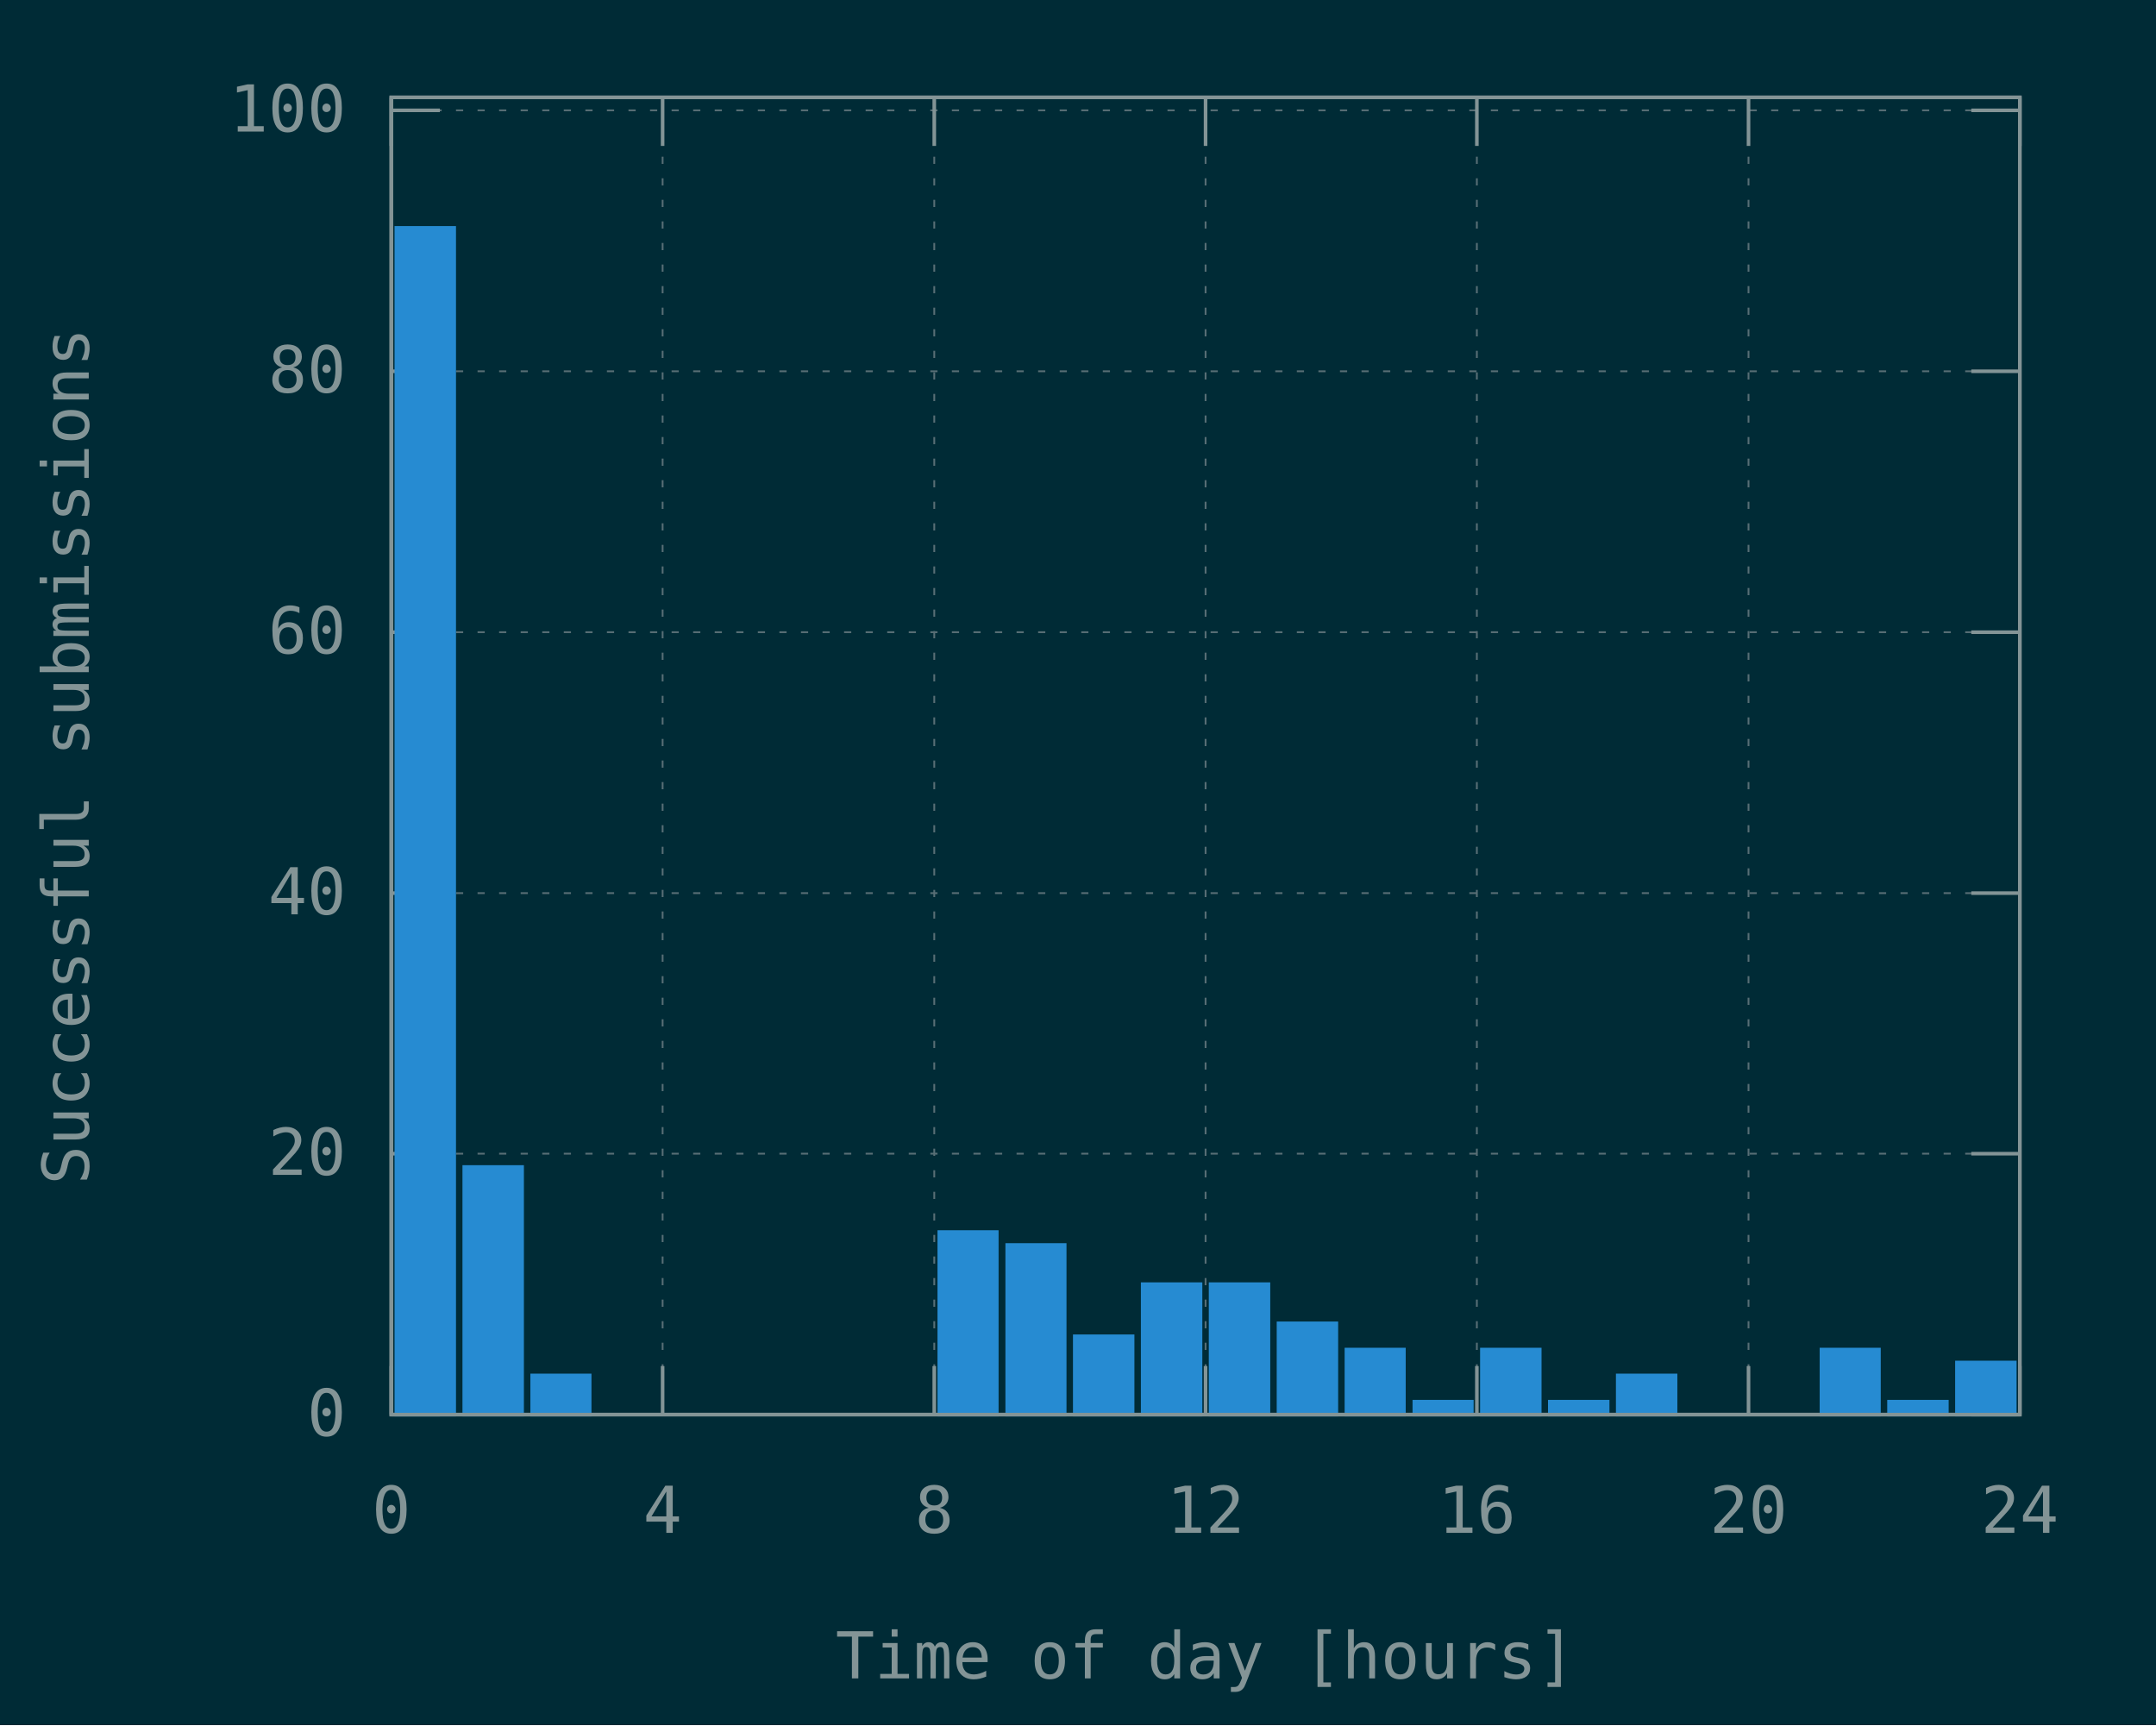
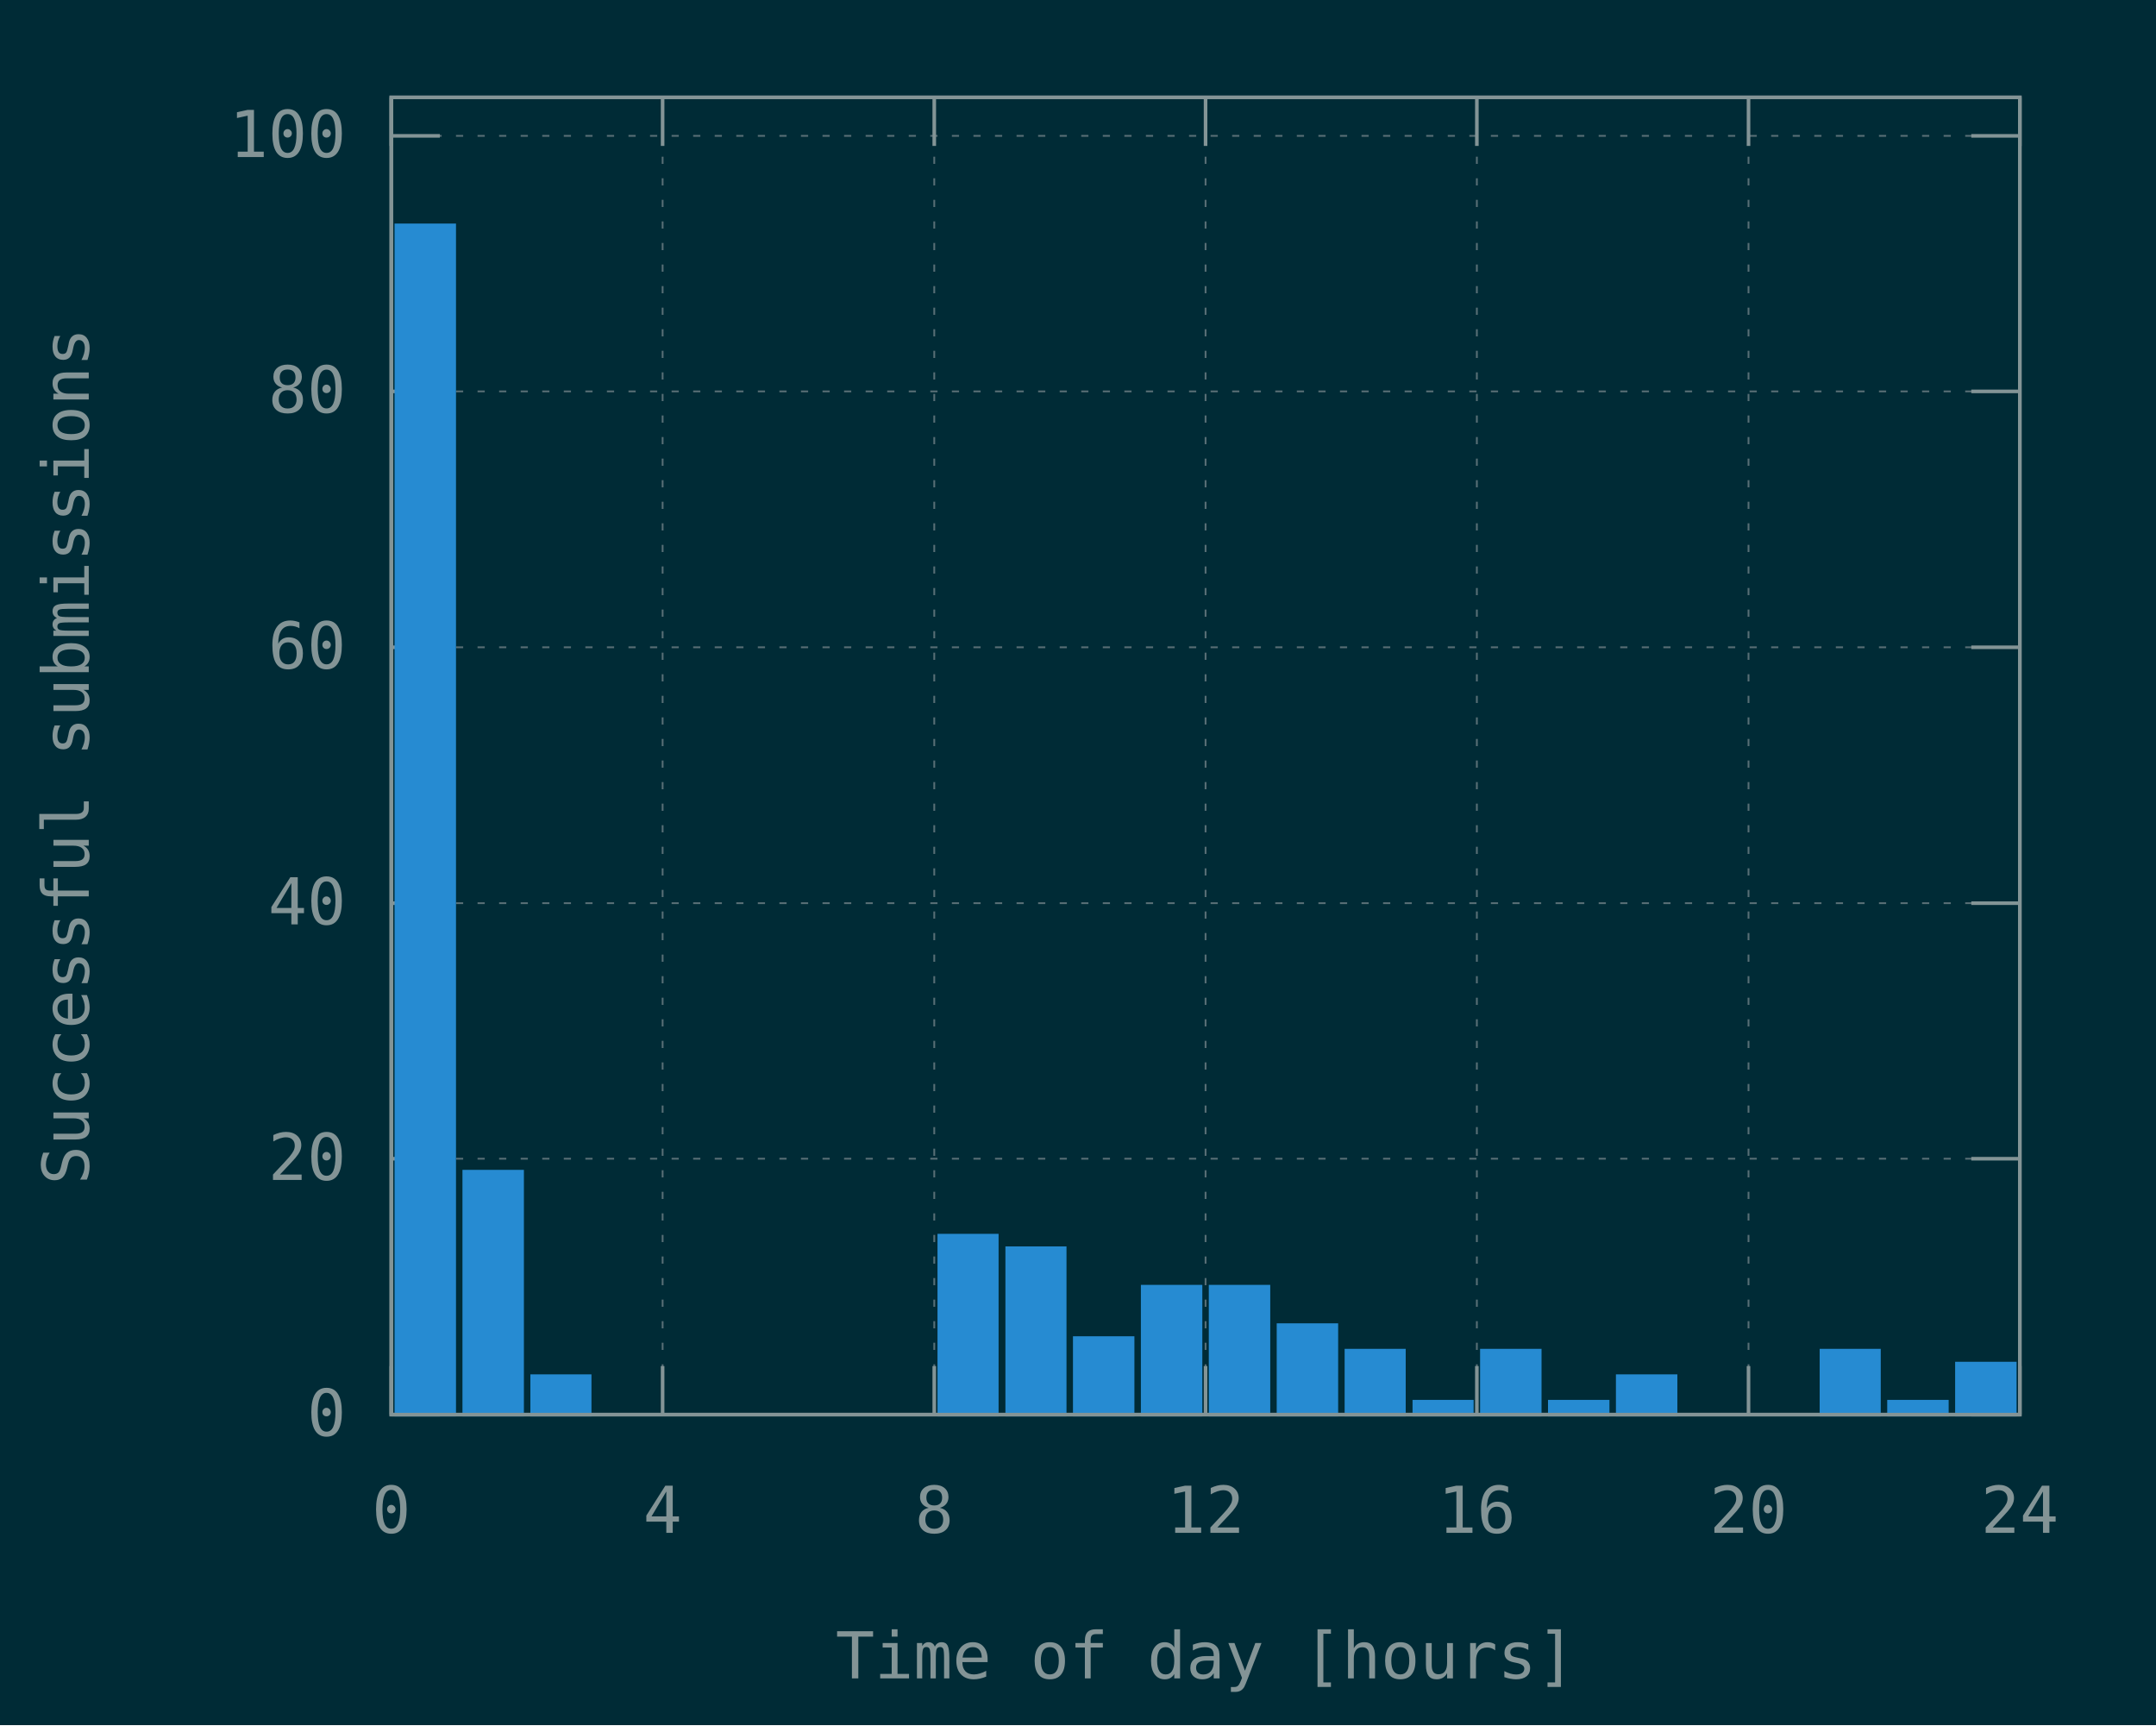
<svg xmlns="http://www.w3.org/2000/svg" xmlns:xlink="http://www.w3.org/1999/xlink" width="600" height="480" viewBox="0 0 600 480">
  <g id="gnuplot_canvas">
    <rect x="0" y="0" width="600" height="480" fill="#002b36" />
    <defs>
      <circle id="gpDot" r="0.5" stroke-width="0.5" stroke="currentColor" />
      <path id="gpPt0" stroke-width="0.148" stroke="currentColor" d="M-1,0 h2 M0,-1 v2" />
      <path id="gpPt1" stroke-width="0.148" stroke="currentColor" d="M-1,-1 L1,1 M1,-1 L-1,1" />
      <path id="gpPt2" stroke-width="0.148" stroke="currentColor" d="M-1,0 L1,0 M0,-1 L0,1 M-1,-1 L1,1 M-1,1 L1,-1" />
      <rect id="gpPt3" stroke-width="0.148" stroke="currentColor" x="-1" y="-1" width="2" height="2" />
      <rect id="gpPt4" stroke-width="0.148" stroke="currentColor" fill="currentColor" x="-1" y="-1" width="2" height="2" />
      <circle id="gpPt5" stroke-width="0.148" stroke="currentColor" cx="0" cy="0" r="1" />
      <use xlink:href="#gpPt5" id="gpPt6" fill="currentColor" stroke="none" />
      <path id="gpPt7" stroke-width="0.148" stroke="currentColor" d="M0,-1.33 L-1.33,0.67 L1.33,0.67 z" />
      <use xlink:href="#gpPt7" id="gpPt8" fill="currentColor" stroke="none" />
      <use xlink:href="#gpPt7" id="gpPt9" stroke="currentColor" transform="rotate(180)" />
      <use xlink:href="#gpPt9" id="gpPt10" fill="currentColor" stroke="none" />
      <use xlink:href="#gpPt3" id="gpPt11" stroke="currentColor" transform="rotate(45)" />
      <use xlink:href="#gpPt11" id="gpPt12" fill="currentColor" stroke="none" />
      <path id="gpPt13" stroke-width="0.148" stroke="currentColor" d="M0,1.330 L1.265,0.411 L0.782,-1.067 L-0.782,-1.076 L-1.265,0.411 z" />
      <use xlink:href="#gpPt13" id="gpPt14" fill="currentColor" stroke="none" />
      <filter id="textbox" filterUnits="objectBoundingBox" x="0" y="0" height="1" width="1">
        <feFlood flood-color="#002B36" flood-opacity="1" result="bgnd" />
        <feComposite in="SourceGraphic" in2="bgnd" operator="atop" />
      </filter>
      <filter id="greybox" filterUnits="objectBoundingBox" x="0" y="0" height="1" width="1">
        <feFlood flood-color="lightgrey" flood-opacity="1" result="grey" />
        <feComposite in="SourceGraphic" in2="grey" operator="atop" />
      </filter>
    </defs>
    <g fill="none" color="#002B36" stroke="currentColor" stroke-width="1.00" stroke-linecap="butt" stroke-linejoin="miter">
</g>
    <g fill="none" color="black" stroke="currentColor" stroke-width="1.00" stroke-linecap="butt" stroke-linejoin="miter">
</g>
    <g fill="none" color="black" stroke="rgb(131, 148, 150)" stroke-width="0.50" stroke-linecap="butt" stroke-linejoin="miter">
</g>
    <g fill="none" color="gray" stroke="currentColor" stroke-width="0.50" stroke-linecap="butt" stroke-linejoin="miter">
      <path stroke="rgb( 88, 110, 117)" stroke-dasharray="2,4" class="gridline" d="M108.9,393.6 L562.1,393.6  " />
    </g>
    <g fill="none" color="gray" stroke="rgb( 88, 110, 117)" stroke-width="1.00" stroke-linecap="butt" stroke-linejoin="miter">
</g>
    <g fill="none" color="black" stroke="currentColor" stroke-width="1.00" stroke-linecap="butt" stroke-linejoin="miter">
      <path stroke="rgb(131, 148, 150)" d="M108.9,393.6 L122.4,393.6 M562.1,393.6 L548.6,393.6  " />
      <g transform="translate(96.3,399.5)" stroke="none" fill="rgb(131,148,150)" font-family="Inconsolata" font-size="18.00" text-anchor="end">
        <text>
          <tspan font-family="Inconsolata"> 0</tspan>
        </text>
      </g>
    </g>
    <g fill="none" color="black" stroke="currentColor" stroke-width="1.00" stroke-linecap="butt" stroke-linejoin="miter">
</g>
    <g fill="none" color="black" stroke="rgb(131, 148, 150)" stroke-width="0.50" stroke-linecap="butt" stroke-linejoin="miter">
</g>
    <g fill="none" color="gray" stroke="currentColor" stroke-width="0.50" stroke-linecap="butt" stroke-linejoin="miter">
-       <path stroke="rgb( 88, 110, 117)" stroke-dasharray="2,4" class="gridline" d="M108.9,321.0 L562.1,321.0  " />
-     </g>
-     <g fill="none" color="gray" stroke="rgb( 88, 110, 117)" stroke-width="1.00" stroke-linecap="butt" stroke-linejoin="miter">
- </g>
-     <g fill="none" color="black" stroke="currentColor" stroke-width="1.00" stroke-linecap="butt" stroke-linejoin="miter">
-       <path stroke="rgb(131, 148, 150)" d="M108.9,321.0 L122.4,321.0 M562.1,321.0 L548.6,321.0  " />
-       <g transform="translate(96.3,326.9)" stroke="none" fill="rgb(131,148,150)" font-family="Inconsolata" font-size="18.00" text-anchor="end">
+       <path stroke="rgb( 88, 110, 117)" stroke-dasharray="2,4" class="gridline" d="M108.9,322.4 L562.1,322.4  " />
+     </g>
+     <g fill="none" color="gray" stroke="rgb( 88, 110, 117)" stroke-width="1.00" stroke-linecap="butt" stroke-linejoin="miter">
+ </g>
+     <g fill="none" color="black" stroke="currentColor" stroke-width="1.00" stroke-linecap="butt" stroke-linejoin="miter">
+       <path stroke="rgb(131, 148, 150)" d="M108.9,322.4 L122.4,322.4 M562.1,322.4 L548.6,322.4  " />
+       <g transform="translate(96.3,328.3)" stroke="none" fill="rgb(131,148,150)" font-family="Inconsolata" font-size="18.00" text-anchor="end">
        <text>
          <tspan font-family="Inconsolata"> 20</tspan>
        </text>
      </g>
    </g>
    <g fill="none" color="black" stroke="currentColor" stroke-width="1.00" stroke-linecap="butt" stroke-linejoin="miter">
</g>
    <g fill="none" color="black" stroke="rgb(131, 148, 150)" stroke-width="0.50" stroke-linecap="butt" stroke-linejoin="miter">
</g>
    <g fill="none" color="gray" stroke="currentColor" stroke-width="0.50" stroke-linecap="butt" stroke-linejoin="miter">
-       <path stroke="rgb( 88, 110, 117)" stroke-dasharray="2,4" class="gridline" d="M108.9,248.5 L562.1,248.5  " />
-     </g>
-     <g fill="none" color="gray" stroke="rgb( 88, 110, 117)" stroke-width="1.00" stroke-linecap="butt" stroke-linejoin="miter">
- </g>
-     <g fill="none" color="black" stroke="currentColor" stroke-width="1.00" stroke-linecap="butt" stroke-linejoin="miter">
-       <path stroke="rgb(131, 148, 150)" d="M108.9,248.5 L122.4,248.5 M562.1,248.5 L548.6,248.5  " />
-       <g transform="translate(96.3,254.4)" stroke="none" fill="rgb(131,148,150)" font-family="Inconsolata" font-size="18.00" text-anchor="end">
+       <path stroke="rgb( 88, 110, 117)" stroke-dasharray="2,4" class="gridline" d="M108.9,251.3 L562.1,251.3  " />
+     </g>
+     <g fill="none" color="gray" stroke="rgb( 88, 110, 117)" stroke-width="1.00" stroke-linecap="butt" stroke-linejoin="miter">
+ </g>
+     <g fill="none" color="black" stroke="currentColor" stroke-width="1.00" stroke-linecap="butt" stroke-linejoin="miter">
+       <path stroke="rgb(131, 148, 150)" d="M108.9,251.3 L122.4,251.3 M562.1,251.3 L548.6,251.3  " />
+       <g transform="translate(96.3,257.2)" stroke="none" fill="rgb(131,148,150)" font-family="Inconsolata" font-size="18.00" text-anchor="end">
        <text>
          <tspan font-family="Inconsolata"> 40</tspan>
        </text>
      </g>
    </g>
    <g fill="none" color="black" stroke="currentColor" stroke-width="1.00" stroke-linecap="butt" stroke-linejoin="miter">
</g>
    <g fill="none" color="black" stroke="rgb(131, 148, 150)" stroke-width="0.50" stroke-linecap="butt" stroke-linejoin="miter">
</g>
    <g fill="none" color="gray" stroke="currentColor" stroke-width="0.50" stroke-linecap="butt" stroke-linejoin="miter">
-       <path stroke="rgb( 88, 110, 117)" stroke-dasharray="2,4" class="gridline" d="M108.9,175.9 L562.1,175.9  " />
-     </g>
-     <g fill="none" color="gray" stroke="rgb( 88, 110, 117)" stroke-width="1.00" stroke-linecap="butt" stroke-linejoin="miter">
- </g>
-     <g fill="none" color="black" stroke="currentColor" stroke-width="1.00" stroke-linecap="butt" stroke-linejoin="miter">
-       <path stroke="rgb(131, 148, 150)" d="M108.9,175.9 L122.4,175.9 M562.1,175.9 L548.6,175.9  " />
-       <g transform="translate(96.3,181.8)" stroke="none" fill="rgb(131,148,150)" font-family="Inconsolata" font-size="18.00" text-anchor="end">
+       <path stroke="rgb( 88, 110, 117)" stroke-dasharray="2,4" class="gridline" d="M108.9,180.1 L562.1,180.1  " />
+     </g>
+     <g fill="none" color="gray" stroke="rgb( 88, 110, 117)" stroke-width="1.00" stroke-linecap="butt" stroke-linejoin="miter">
+ </g>
+     <g fill="none" color="black" stroke="currentColor" stroke-width="1.00" stroke-linecap="butt" stroke-linejoin="miter">
+       <path stroke="rgb(131, 148, 150)" d="M108.9,180.1 L122.4,180.1 M562.1,180.1 L548.6,180.1  " />
+       <g transform="translate(96.3,186.0)" stroke="none" fill="rgb(131,148,150)" font-family="Inconsolata" font-size="18.00" text-anchor="end">
        <text>
          <tspan font-family="Inconsolata"> 60</tspan>
        </text>
      </g>
    </g>
    <g fill="none" color="black" stroke="currentColor" stroke-width="1.00" stroke-linecap="butt" stroke-linejoin="miter">
</g>
    <g fill="none" color="black" stroke="rgb(131, 148, 150)" stroke-width="0.50" stroke-linecap="butt" stroke-linejoin="miter">
</g>
    <g fill="none" color="gray" stroke="currentColor" stroke-width="0.50" stroke-linecap="butt" stroke-linejoin="miter">
-       <path stroke="rgb( 88, 110, 117)" stroke-dasharray="2,4" class="gridline" d="M108.9,103.3 L562.1,103.3  " />
-     </g>
-     <g fill="none" color="gray" stroke="rgb( 88, 110, 117)" stroke-width="1.00" stroke-linecap="butt" stroke-linejoin="miter">
- </g>
-     <g fill="none" color="black" stroke="currentColor" stroke-width="1.00" stroke-linecap="butt" stroke-linejoin="miter">
-       <path stroke="rgb(131, 148, 150)" d="M108.9,103.3 L122.4,103.3 M562.1,103.3 L548.6,103.3  " />
-       <g transform="translate(96.3,109.2)" stroke="none" fill="rgb(131,148,150)" font-family="Inconsolata" font-size="18.00" text-anchor="end">
+       <path stroke="rgb( 88, 110, 117)" stroke-dasharray="2,4" class="gridline" d="M108.9,108.9 L562.1,108.9  " />
+     </g>
+     <g fill="none" color="gray" stroke="rgb( 88, 110, 117)" stroke-width="1.00" stroke-linecap="butt" stroke-linejoin="miter">
+ </g>
+     <g fill="none" color="black" stroke="currentColor" stroke-width="1.00" stroke-linecap="butt" stroke-linejoin="miter">
+       <path stroke="rgb(131, 148, 150)" d="M108.9,108.9 L122.4,108.9 M562.1,108.9 L548.6,108.9  " />
+       <g transform="translate(96.3,114.8)" stroke="none" fill="rgb(131,148,150)" font-family="Inconsolata" font-size="18.00" text-anchor="end">
        <text>
          <tspan font-family="Inconsolata"> 80</tspan>
        </text>
      </g>
    </g>
    <g fill="none" color="black" stroke="currentColor" stroke-width="1.00" stroke-linecap="butt" stroke-linejoin="miter">
</g>
    <g fill="none" color="black" stroke="rgb(131, 148, 150)" stroke-width="0.50" stroke-linecap="butt" stroke-linejoin="miter">
</g>
    <g fill="none" color="gray" stroke="currentColor" stroke-width="0.50" stroke-linecap="butt" stroke-linejoin="miter">
-       <path stroke="rgb( 88, 110, 117)" stroke-dasharray="2,4" class="gridline" d="M108.9,30.7 L562.1,30.7  " />
-     </g>
-     <g fill="none" color="gray" stroke="rgb( 88, 110, 117)" stroke-width="1.00" stroke-linecap="butt" stroke-linejoin="miter">
- </g>
-     <g fill="none" color="black" stroke="currentColor" stroke-width="1.00" stroke-linecap="butt" stroke-linejoin="miter">
-       <path stroke="rgb(131, 148, 150)" d="M108.9,30.7 L122.4,30.7 M562.1,30.7 L548.6,30.7  " />
-       <g transform="translate(96.3,36.6)" stroke="none" fill="rgb(131,148,150)" font-family="Inconsolata" font-size="18.00" text-anchor="end">
+       <path stroke="rgb( 88, 110, 117)" stroke-dasharray="2,4" class="gridline" d="M108.9,37.8 L562.1,37.8  " />
+     </g>
+     <g fill="none" color="gray" stroke="rgb( 88, 110, 117)" stroke-width="1.00" stroke-linecap="butt" stroke-linejoin="miter">
+ </g>
+     <g fill="none" color="black" stroke="currentColor" stroke-width="1.00" stroke-linecap="butt" stroke-linejoin="miter">
+       <path stroke="rgb(131, 148, 150)" d="M108.9,37.8 L122.4,37.8 M562.1,37.8 L548.6,37.8  " />
+       <g transform="translate(96.3,43.7)" stroke="none" fill="rgb(131,148,150)" font-family="Inconsolata" font-size="18.00" text-anchor="end">
        <text>
          <tspan font-family="Inconsolata"> 100</tspan>
        </text>
      </g>
    </g>
    <g fill="none" color="black" stroke="currentColor" stroke-width="1.00" stroke-linecap="butt" stroke-linejoin="miter">
</g>
    <g fill="none" color="black" stroke="rgb(131, 148, 150)" stroke-width="0.50" stroke-linecap="butt" stroke-linejoin="miter">
</g>
    <g fill="none" color="gray" stroke="currentColor" stroke-width="0.50" stroke-linecap="butt" stroke-linejoin="miter">
      <path stroke="rgb( 88, 110, 117)" stroke-dasharray="2,4" class="gridline" d="M108.9,393.6 L108.9,27.1  " />
    </g>
    <g fill="none" color="gray" stroke="rgb( 88, 110, 117)" stroke-width="1.00" stroke-linecap="butt" stroke-linejoin="miter">
</g>
    <g fill="none" color="black" stroke="currentColor" stroke-width="1.00" stroke-linecap="butt" stroke-linejoin="miter">
      <path stroke="rgb(131, 148, 150)" d="M108.9,393.6 L108.9,380.1 M108.9,27.1 L108.9,40.6  " />
      <g transform="translate(108.9,426.5)" stroke="none" fill="rgb(131,148,150)" font-family="Inconsolata" font-size="18.00" text-anchor="middle">
        <text>
          <tspan font-family="Inconsolata"> 0</tspan>
        </text>
      </g>
    </g>
    <g fill="none" color="black" stroke="currentColor" stroke-width="1.00" stroke-linecap="butt" stroke-linejoin="miter">
</g>
    <g fill="none" color="black" stroke="rgb(131, 148, 150)" stroke-width="0.50" stroke-linecap="butt" stroke-linejoin="miter">
</g>
    <g fill="none" color="gray" stroke="currentColor" stroke-width="0.50" stroke-linecap="butt" stroke-linejoin="miter">
      <path stroke="rgb( 88, 110, 117)" stroke-dasharray="2,4" class="gridline" d="M184.4,393.6 L184.4,27.1  " />
    </g>
    <g fill="none" color="gray" stroke="rgb( 88, 110, 117)" stroke-width="1.00" stroke-linecap="butt" stroke-linejoin="miter">
</g>
    <g fill="none" color="black" stroke="currentColor" stroke-width="1.00" stroke-linecap="butt" stroke-linejoin="miter">
      <path stroke="rgb(131, 148, 150)" d="M184.4,393.6 L184.4,380.1 M184.4,27.1 L184.4,40.6  " />
      <g transform="translate(184.4,426.5)" stroke="none" fill="rgb(131,148,150)" font-family="Inconsolata" font-size="18.00" text-anchor="middle">
        <text>
          <tspan font-family="Inconsolata"> 4</tspan>
        </text>
      </g>
    </g>
    <g fill="none" color="black" stroke="currentColor" stroke-width="1.00" stroke-linecap="butt" stroke-linejoin="miter">
</g>
    <g fill="none" color="black" stroke="rgb(131, 148, 150)" stroke-width="0.50" stroke-linecap="butt" stroke-linejoin="miter">
</g>
    <g fill="none" color="gray" stroke="currentColor" stroke-width="0.50" stroke-linecap="butt" stroke-linejoin="miter">
      <path stroke="rgb( 88, 110, 117)" stroke-dasharray="2,4" class="gridline" d="M260.0,393.6 L260.0,27.1  " />
    </g>
    <g fill="none" color="gray" stroke="rgb( 88, 110, 117)" stroke-width="1.00" stroke-linecap="butt" stroke-linejoin="miter">
</g>
    <g fill="none" color="black" stroke="currentColor" stroke-width="1.00" stroke-linecap="butt" stroke-linejoin="miter">
      <path stroke="rgb(131, 148, 150)" d="M260.0,393.6 L260.0,380.1 M260.0,27.1 L260.0,40.6  " />
      <g transform="translate(260.0,426.5)" stroke="none" fill="rgb(131,148,150)" font-family="Inconsolata" font-size="18.00" text-anchor="middle">
        <text>
          <tspan font-family="Inconsolata"> 8</tspan>
        </text>
      </g>
    </g>
    <g fill="none" color="black" stroke="currentColor" stroke-width="1.00" stroke-linecap="butt" stroke-linejoin="miter">
</g>
    <g fill="none" color="black" stroke="rgb(131, 148, 150)" stroke-width="0.50" stroke-linecap="butt" stroke-linejoin="miter">
</g>
    <g fill="none" color="gray" stroke="currentColor" stroke-width="0.50" stroke-linecap="butt" stroke-linejoin="miter">
      <path stroke="rgb( 88, 110, 117)" stroke-dasharray="2,4" class="gridline" d="M335.5,393.6 L335.5,27.1  " />
    </g>
    <g fill="none" color="gray" stroke="rgb( 88, 110, 117)" stroke-width="1.00" stroke-linecap="butt" stroke-linejoin="miter">
</g>
    <g fill="none" color="black" stroke="currentColor" stroke-width="1.00" stroke-linecap="butt" stroke-linejoin="miter">
      <path stroke="rgb(131, 148, 150)" d="M335.5,393.6 L335.5,380.1 M335.5,27.1 L335.5,40.6  " />
      <g transform="translate(335.5,426.5)" stroke="none" fill="rgb(131,148,150)" font-family="Inconsolata" font-size="18.00" text-anchor="middle">
        <text>
          <tspan font-family="Inconsolata"> 12</tspan>
        </text>
      </g>
    </g>
    <g fill="none" color="black" stroke="currentColor" stroke-width="1.00" stroke-linecap="butt" stroke-linejoin="miter">
</g>
    <g fill="none" color="black" stroke="rgb(131, 148, 150)" stroke-width="0.50" stroke-linecap="butt" stroke-linejoin="miter">
</g>
    <g fill="none" color="gray" stroke="currentColor" stroke-width="0.50" stroke-linecap="butt" stroke-linejoin="miter">
      <path stroke="rgb( 88, 110, 117)" stroke-dasharray="2,4" class="gridline" d="M411.0,393.6 L411.0,27.1  " />
    </g>
    <g fill="none" color="gray" stroke="rgb( 88, 110, 117)" stroke-width="1.00" stroke-linecap="butt" stroke-linejoin="miter">
</g>
    <g fill="none" color="black" stroke="currentColor" stroke-width="1.00" stroke-linecap="butt" stroke-linejoin="miter">
      <path stroke="rgb(131, 148, 150)" d="M411.0,393.6 L411.0,380.1 M411.0,27.1 L411.0,40.6  " />
      <g transform="translate(411.0,426.5)" stroke="none" fill="rgb(131,148,150)" font-family="Inconsolata" font-size="18.00" text-anchor="middle">
        <text>
          <tspan font-family="Inconsolata"> 16</tspan>
        </text>
      </g>
    </g>
    <g fill="none" color="black" stroke="currentColor" stroke-width="1.00" stroke-linecap="butt" stroke-linejoin="miter">
</g>
    <g fill="none" color="black" stroke="rgb(131, 148, 150)" stroke-width="0.50" stroke-linecap="butt" stroke-linejoin="miter">
</g>
    <g fill="none" color="gray" stroke="currentColor" stroke-width="0.50" stroke-linecap="butt" stroke-linejoin="miter">
      <path stroke="rgb( 88, 110, 117)" stroke-dasharray="2,4" class="gridline" d="M486.6,393.6 L486.6,40.6 L486.6,27.1  " />
    </g>
    <g fill="none" color="gray" stroke="rgb( 88, 110, 117)" stroke-width="1.00" stroke-linecap="butt" stroke-linejoin="miter">
</g>
    <g fill="none" color="black" stroke="currentColor" stroke-width="1.00" stroke-linecap="butt" stroke-linejoin="miter">
      <path stroke="rgb(131, 148, 150)" d="M486.6,393.6 L486.6,380.1 M486.6,27.1 L486.6,40.6  " />
      <g transform="translate(486.6,426.5)" stroke="none" fill="rgb(131,148,150)" font-family="Inconsolata" font-size="18.00" text-anchor="middle">
        <text>
          <tspan font-family="Inconsolata"> 20</tspan>
        </text>
      </g>
    </g>
    <g fill="none" color="black" stroke="currentColor" stroke-width="1.00" stroke-linecap="butt" stroke-linejoin="miter">
</g>
    <g fill="none" color="black" stroke="rgb(131, 148, 150)" stroke-width="0.50" stroke-linecap="butt" stroke-linejoin="miter">
</g>
    <g fill="none" color="gray" stroke="currentColor" stroke-width="0.50" stroke-linecap="butt" stroke-linejoin="miter">
      <path stroke="rgb( 88, 110, 117)" stroke-dasharray="2,4" class="gridline" d="M562.1,393.6 L562.1,27.1  " />
    </g>
    <g fill="none" color="gray" stroke="rgb( 88, 110, 117)" stroke-width="1.00" stroke-linecap="butt" stroke-linejoin="miter">
</g>
    <g fill="none" color="black" stroke="currentColor" stroke-width="1.00" stroke-linecap="butt" stroke-linejoin="miter">
      <path stroke="rgb(131, 148, 150)" d="M562.1,393.6 L562.1,380.1 M562.1,27.1 L562.1,40.6  " />
      <g transform="translate(562.1,426.5)" stroke="none" fill="rgb(131,148,150)" font-family="Inconsolata" font-size="18.00" text-anchor="middle">
        <text>
          <tspan font-family="Inconsolata"> 24</tspan>
        </text>
      </g>
    </g>
    <g fill="none" color="black" stroke="currentColor" stroke-width="1.00" stroke-linecap="butt" stroke-linejoin="miter">
</g>
    <g fill="none" color="black" stroke="currentColor" stroke-width="1.00" stroke-linecap="butt" stroke-linejoin="miter">
      <path stroke="rgb(131, 148, 150)" d="M108.9,27.1 L108.9,393.6 L562.1,393.6 L562.1,27.1 L108.9,27.1 Z  " />
    </g>
    <g fill="none" color="black" stroke="currentColor" stroke-width="1.00" stroke-linecap="butt" stroke-linejoin="miter">
      <g transform="translate(24.7,210.4) rotate(270)" stroke="none" fill="rgb(131,148,150)" font-family="Inconsolata" font-size="18.00" text-anchor="middle">
        <text>
          <tspan font-family="Inconsolata">Successful submissions</tspan>
        </text>
      </g>
    </g>
    <g fill="none" color="black" stroke="currentColor" stroke-width="1.00" stroke-linecap="butt" stroke-linejoin="miter">
      <g transform="translate(335.5,467.0)" stroke="none" fill="rgb(131,148,150)" font-family="Inconsolata" font-size="18.00" text-anchor="middle">
        <text>
          <tspan font-family="Inconsolata">Time of day [hours]</tspan>
        </text>
      </g>
    </g>
    <g fill="none" color="black" stroke="currentColor" stroke-width="1.00" stroke-linecap="butt" stroke-linejoin="miter">
</g>
    <g id="gnuplot_plot_1">
      <g fill="none" color="black" stroke="currentColor" stroke-width="1.00" stroke-linecap="butt" stroke-linejoin="miter">
        <g stroke="none" shape-rendering="crispEdges">
-           <polygon fill="rgb( 38, 139, 210)" points="110.3,393.6 126.5,393.6 126.5,63.3 110.3,63.3 " />
-         </g>
-         <path stroke="rgb( 38, 139, 210)" d="M110.3,393.6 L110.3,63.4 L126.4,63.4 L126.4,393.6 L110.3,393.6 Z  " />
-         <g stroke="none" shape-rendering="crispEdges">
-           <polygon fill="rgb( 38, 139, 210)" points="129.2,393.6 145.4,393.6 145.4,324.6 129.2,324.6 " />
-         </g>
-         <path stroke="rgb( 38, 139, 210)" d="M129.2,393.6 L129.2,324.7 L145.3,324.7 L145.3,393.6 L129.2,393.6 Z  " />
-         <g stroke="none" shape-rendering="crispEdges">
-           <polygon fill="rgb( 38, 139, 210)" points="148.1,393.6 164.2,393.6 164.2,382.6 148.1,382.6 " />
-         </g>
-         <path stroke="rgb( 38, 139, 210)" d="M148.1,393.6 L148.1,382.7 L164.1,382.7 L164.1,393.6 L148.1,393.6 Z  " />
-         <g stroke="none" shape-rendering="crispEdges">
-           <polygon fill="rgb( 38, 139, 210)" points="261.4,393.6 277.5,393.6 277.5,342.7 261.4,342.7 " />
-         </g>
-         <path stroke="rgb( 38, 139, 210)" d="M261.4,393.6 L261.4,342.8 L277.4,342.8 L277.4,393.6 L261.4,393.6 Z  " />
-         <g stroke="none" shape-rendering="crispEdges">
-           <polygon fill="rgb( 38, 139, 210)" points="280.3,393.6 296.4,393.6 296.4,346.3 280.3,346.3 " />
-         </g>
-         <path stroke="rgb( 38, 139, 210)" d="M280.3,393.6 L280.3,346.4 L296.3,346.4 L296.3,393.6 L280.3,393.6 Z  " />
-         <g stroke="none" shape-rendering="crispEdges">
-           <polygon fill="rgb( 38, 139, 210)" points="299.1,393.6 315.3,393.6 315.3,371.7 299.1,371.7 " />
-         </g>
-         <path stroke="rgb( 38, 139, 210)" d="M299.1,393.6 L299.1,371.8 L315.2,371.8 L315.2,393.6 L299.1,393.6 Z  " />
-         <g stroke="none" shape-rendering="crispEdges">
-           <polygon fill="rgb( 38, 139, 210)" points="318.0,393.6 334.2,393.6 334.2,357.2 318.0,357.2 " />
-         </g>
-         <path stroke="rgb( 38, 139, 210)" d="M318.0,393.6 L318.0,357.3 L334.1,357.3 L334.1,393.6 L318.0,393.6 Z  " />
-         <g stroke="none" shape-rendering="crispEdges">
-           <polygon fill="rgb( 38, 139, 210)" points="336.9,393.6 353.1,393.6 353.1,357.2 336.9,357.2 " />
-         </g>
-         <path stroke="rgb( 38, 139, 210)" d="M336.9,393.6 L336.9,357.3 L353.0,357.3 L353.0,393.6 L336.9,393.6 Z  " />
-         <g stroke="none" shape-rendering="crispEdges">
-           <polygon fill="rgb( 38, 139, 210)" points="355.8,393.6 372.0,393.6 372.0,368.1 355.8,368.1 " />
-         </g>
-         <path stroke="rgb( 38, 139, 210)" d="M355.8,393.6 L355.8,368.2 L371.9,368.2 L371.9,393.6 L355.8,393.6 Z  " />
-         <g stroke="none" shape-rendering="crispEdges">
-           <polygon fill="rgb( 38, 139, 210)" points="374.7,393.6 390.8,393.6 390.8,375.4 374.7,375.4 " />
-         </g>
-         <path stroke="rgb( 38, 139, 210)" d="M374.7,393.6 L374.7,375.5 L390.7,375.5 L390.7,393.6 L374.7,393.6 Z  " />
+           <polygon fill="rgb( 38, 139, 210)" points="110.3,393.6 126.5,393.6 126.5,62.6 110.3,62.6 " />
+         </g>
+         <path stroke="rgb( 38, 139, 210)" d="M110.3,393.6 L110.3,62.7 L126.4,62.7 L126.4,393.6 L110.3,393.6 Z  " />
+         <g stroke="none" shape-rendering="crispEdges">
+           <polygon fill="rgb( 38, 139, 210)" points="129.2,393.6 145.4,393.6 145.4,325.9 129.2,325.9 " />
+         </g>
+         <path stroke="rgb( 38, 139, 210)" d="M129.2,393.6 L129.2,326.0 L145.3,326.0 L145.3,393.6 L129.2,393.6 Z  " />
+         <g stroke="none" shape-rendering="crispEdges">
+           <polygon fill="rgb( 38, 139, 210)" points="148.1,393.6 164.2,393.6 164.2,382.8 148.1,382.8 " />
+         </g>
+         <path stroke="rgb( 38, 139, 210)" d="M148.1,393.6 L148.1,382.9 L164.1,382.9 L164.1,393.6 L148.1,393.6 Z  " />
+         <g stroke="none" shape-rendering="crispEdges">
+           <polygon fill="rgb( 38, 139, 210)" points="261.4,393.6 277.5,393.6 277.5,343.7 261.4,343.7 " />
+         </g>
+         <path stroke="rgb( 38, 139, 210)" d="M261.4,393.6 L261.4,343.8 L277.4,343.8 L277.4,393.6 L261.4,393.6 Z  " />
+         <g stroke="none" shape-rendering="crispEdges">
+           <polygon fill="rgb( 38, 139, 210)" points="280.3,393.6 296.4,393.6 296.4,347.2 280.3,347.2 " />
+         </g>
+         <path stroke="rgb( 38, 139, 210)" d="M280.3,393.6 L280.3,347.3 L296.3,347.3 L296.3,393.6 L280.3,393.6 Z  " />
+         <g stroke="none" shape-rendering="crispEdges">
+           <polygon fill="rgb( 38, 139, 210)" points="299.1,393.6 315.3,393.6 315.3,372.2 299.1,372.2 " />
+         </g>
+         <path stroke="rgb( 38, 139, 210)" d="M299.1,393.6 L299.1,372.3 L315.2,372.3 L315.2,393.6 L299.1,393.6 Z  " />
+         <g stroke="none" shape-rendering="crispEdges">
+           <polygon fill="rgb( 38, 139, 210)" points="318.0,393.6 334.2,393.6 334.2,357.9 318.0,357.9 " />
+         </g>
+         <path stroke="rgb( 38, 139, 210)" d="M318.0,393.6 L318.0,358.0 L334.1,358.0 L334.1,393.6 L318.0,393.6 Z  " />
+         <g stroke="none" shape-rendering="crispEdges">
+           <polygon fill="rgb( 38, 139, 210)" points="336.9,393.6 353.1,393.6 353.1,357.9 336.9,357.9 " />
+         </g>
+         <path stroke="rgb( 38, 139, 210)" d="M336.9,393.6 L336.9,358.0 L353.0,358.0 L353.0,393.6 L336.9,393.6 Z  " />
+         <g stroke="none" shape-rendering="crispEdges">
+           <polygon fill="rgb( 38, 139, 210)" points="355.8,393.6 372.0,393.6 372.0,368.6 355.8,368.6 " />
+         </g>
+         <path stroke="rgb( 38, 139, 210)" d="M355.8,393.6 L355.8,368.7 L371.9,368.7 L371.9,393.6 L355.8,393.6 Z  " />
+         <g stroke="none" shape-rendering="crispEdges">
+           <polygon fill="rgb( 38, 139, 210)" points="374.7,393.6 390.8,393.6 390.8,375.7 374.7,375.7 " />
+         </g>
+         <path stroke="rgb( 38, 139, 210)" d="M374.7,393.6 L374.7,375.8 L390.7,375.8 L390.7,393.6 L374.7,393.6 Z  " />
        <g stroke="none" shape-rendering="crispEdges">
          <polygon fill="rgb( 38, 139, 210)" points="393.6,393.6 409.7,393.6 409.7,389.9 393.6,389.9 " />
        </g>
        <path stroke="rgb( 38, 139, 210)" d="M393.6,393.6 L393.6,390.0 L409.6,390.0 L409.6,393.6 L393.6,393.6 Z  " />
        <g stroke="none" shape-rendering="crispEdges">
-           <polygon fill="rgb( 38, 139, 210)" points="412.4,393.6 428.6,393.6 428.6,375.4 412.4,375.4 " />
-         </g>
-         <path stroke="rgb( 38, 139, 210)" d="M412.4,393.6 L412.4,375.5 L428.5,375.5 L428.5,393.6 L412.4,393.6 Z  " />
+           <polygon fill="rgb( 38, 139, 210)" points="412.4,393.6 428.6,393.6 428.6,375.7 412.4,375.7 " />
+         </g>
+         <path stroke="rgb( 38, 139, 210)" d="M412.4,393.6 L412.4,375.8 L428.5,375.8 L428.5,393.6 L412.4,393.6 Z  " />
        <g stroke="none" shape-rendering="crispEdges">
          <polygon fill="rgb( 38, 139, 210)" points="431.3,393.6 447.5,393.6 447.5,389.9 431.3,389.9 " />
        </g>
        <path stroke="rgb( 38, 139, 210)" d="M431.3,393.6 L431.3,390.0 L447.4,390.0 L447.4,393.6 L431.3,393.6 Z  " />
        <g stroke="none" shape-rendering="crispEdges">
-           <polygon fill="rgb( 38, 139, 210)" points="450.2,393.6 466.4,393.6 466.4,382.6 450.2,382.6 " />
-         </g>
-         <path stroke="rgb( 38, 139, 210)" d="M450.2,393.6 L450.2,382.7 L466.3,382.7 L466.3,393.6 L450.2,393.6 Z  " />
-         <g stroke="none" shape-rendering="crispEdges">
-           <polygon fill="rgb( 38, 139, 210)" points="506.9,393.6 523.0,393.6 523.0,375.4 506.9,375.4 " />
-         </g>
-         <path stroke="rgb( 38, 139, 210)" d="M506.9,393.6 L506.9,375.5 L522.9,375.5 L522.9,393.6 L506.9,393.6 Z  " />
+           <polygon fill="rgb( 38, 139, 210)" points="450.2,393.6 466.4,393.6 466.4,382.8 450.2,382.8 " />
+         </g>
+         <path stroke="rgb( 38, 139, 210)" d="M450.2,393.6 L450.2,382.9 L466.3,382.9 L466.3,393.6 L450.2,393.6 Z  " />
+         <g stroke="none" shape-rendering="crispEdges">
+           <polygon fill="rgb( 38, 139, 210)" points="506.9,393.6 523.0,393.6 523.0,375.7 506.9,375.7 " />
+         </g>
+         <path stroke="rgb( 38, 139, 210)" d="M506.9,393.6 L506.9,375.8 L522.9,375.8 L522.9,393.6 L506.9,393.6 Z  " />
        <g stroke="none" shape-rendering="crispEdges">
          <polygon fill="rgb( 38, 139, 210)" points="525.7,393.6 541.9,393.6 541.9,389.9 525.7,389.9 " />
        </g>
        <path stroke="rgb( 38, 139, 210)" d="M525.7,393.6 L525.7,390.0 L541.8,390.0 L541.8,393.6 L525.7,393.6 Z  " />
        <g stroke="none" shape-rendering="crispEdges">
-           <polygon fill="rgb( 38, 139, 210)" points="544.6,393.6 560.8,393.6 560.8,379.0 544.6,379.0 " />
-         </g>
-         <path stroke="rgb( 38, 139, 210)" d="M544.6,393.6 L544.6,379.1 L560.7,379.1 L560.7,393.6 L544.6,393.6 Z  " />
+           <polygon fill="rgb( 38, 139, 210)" points="544.6,393.6 560.8,393.6 560.8,379.3 544.6,379.3 " />
+         </g>
+         <path stroke="rgb( 38, 139, 210)" d="M544.6,393.6 L544.6,379.4 L560.7,379.4 L560.7,393.6 L544.6,393.6 Z  " />
      </g>
    </g>
    <g fill="none" color="#002B36" stroke="rgb( 38, 139, 210)" stroke-width="2.00" stroke-linecap="butt" stroke-linejoin="miter">
</g>
    <g fill="none" color="black" stroke="currentColor" stroke-width="2.00" stroke-linecap="butt" stroke-linejoin="miter">
</g>
    <g fill="none" color="black" stroke="black" stroke-width="1.00" stroke-linecap="butt" stroke-linejoin="miter">
</g>
    <g fill="none" color="black" stroke="currentColor" stroke-width="1.00" stroke-linecap="butt" stroke-linejoin="miter">
      <path stroke="rgb(131, 148, 150)" d="M108.9,27.1 L108.9,393.6 L562.1,393.6 L562.1,27.1 L108.9,27.1 Z  " />
    </g>
    <g fill="none" color="black" stroke="currentColor" stroke-width="1.00" stroke-linecap="butt" stroke-linejoin="miter">
</g>
  </g>
</svg>
